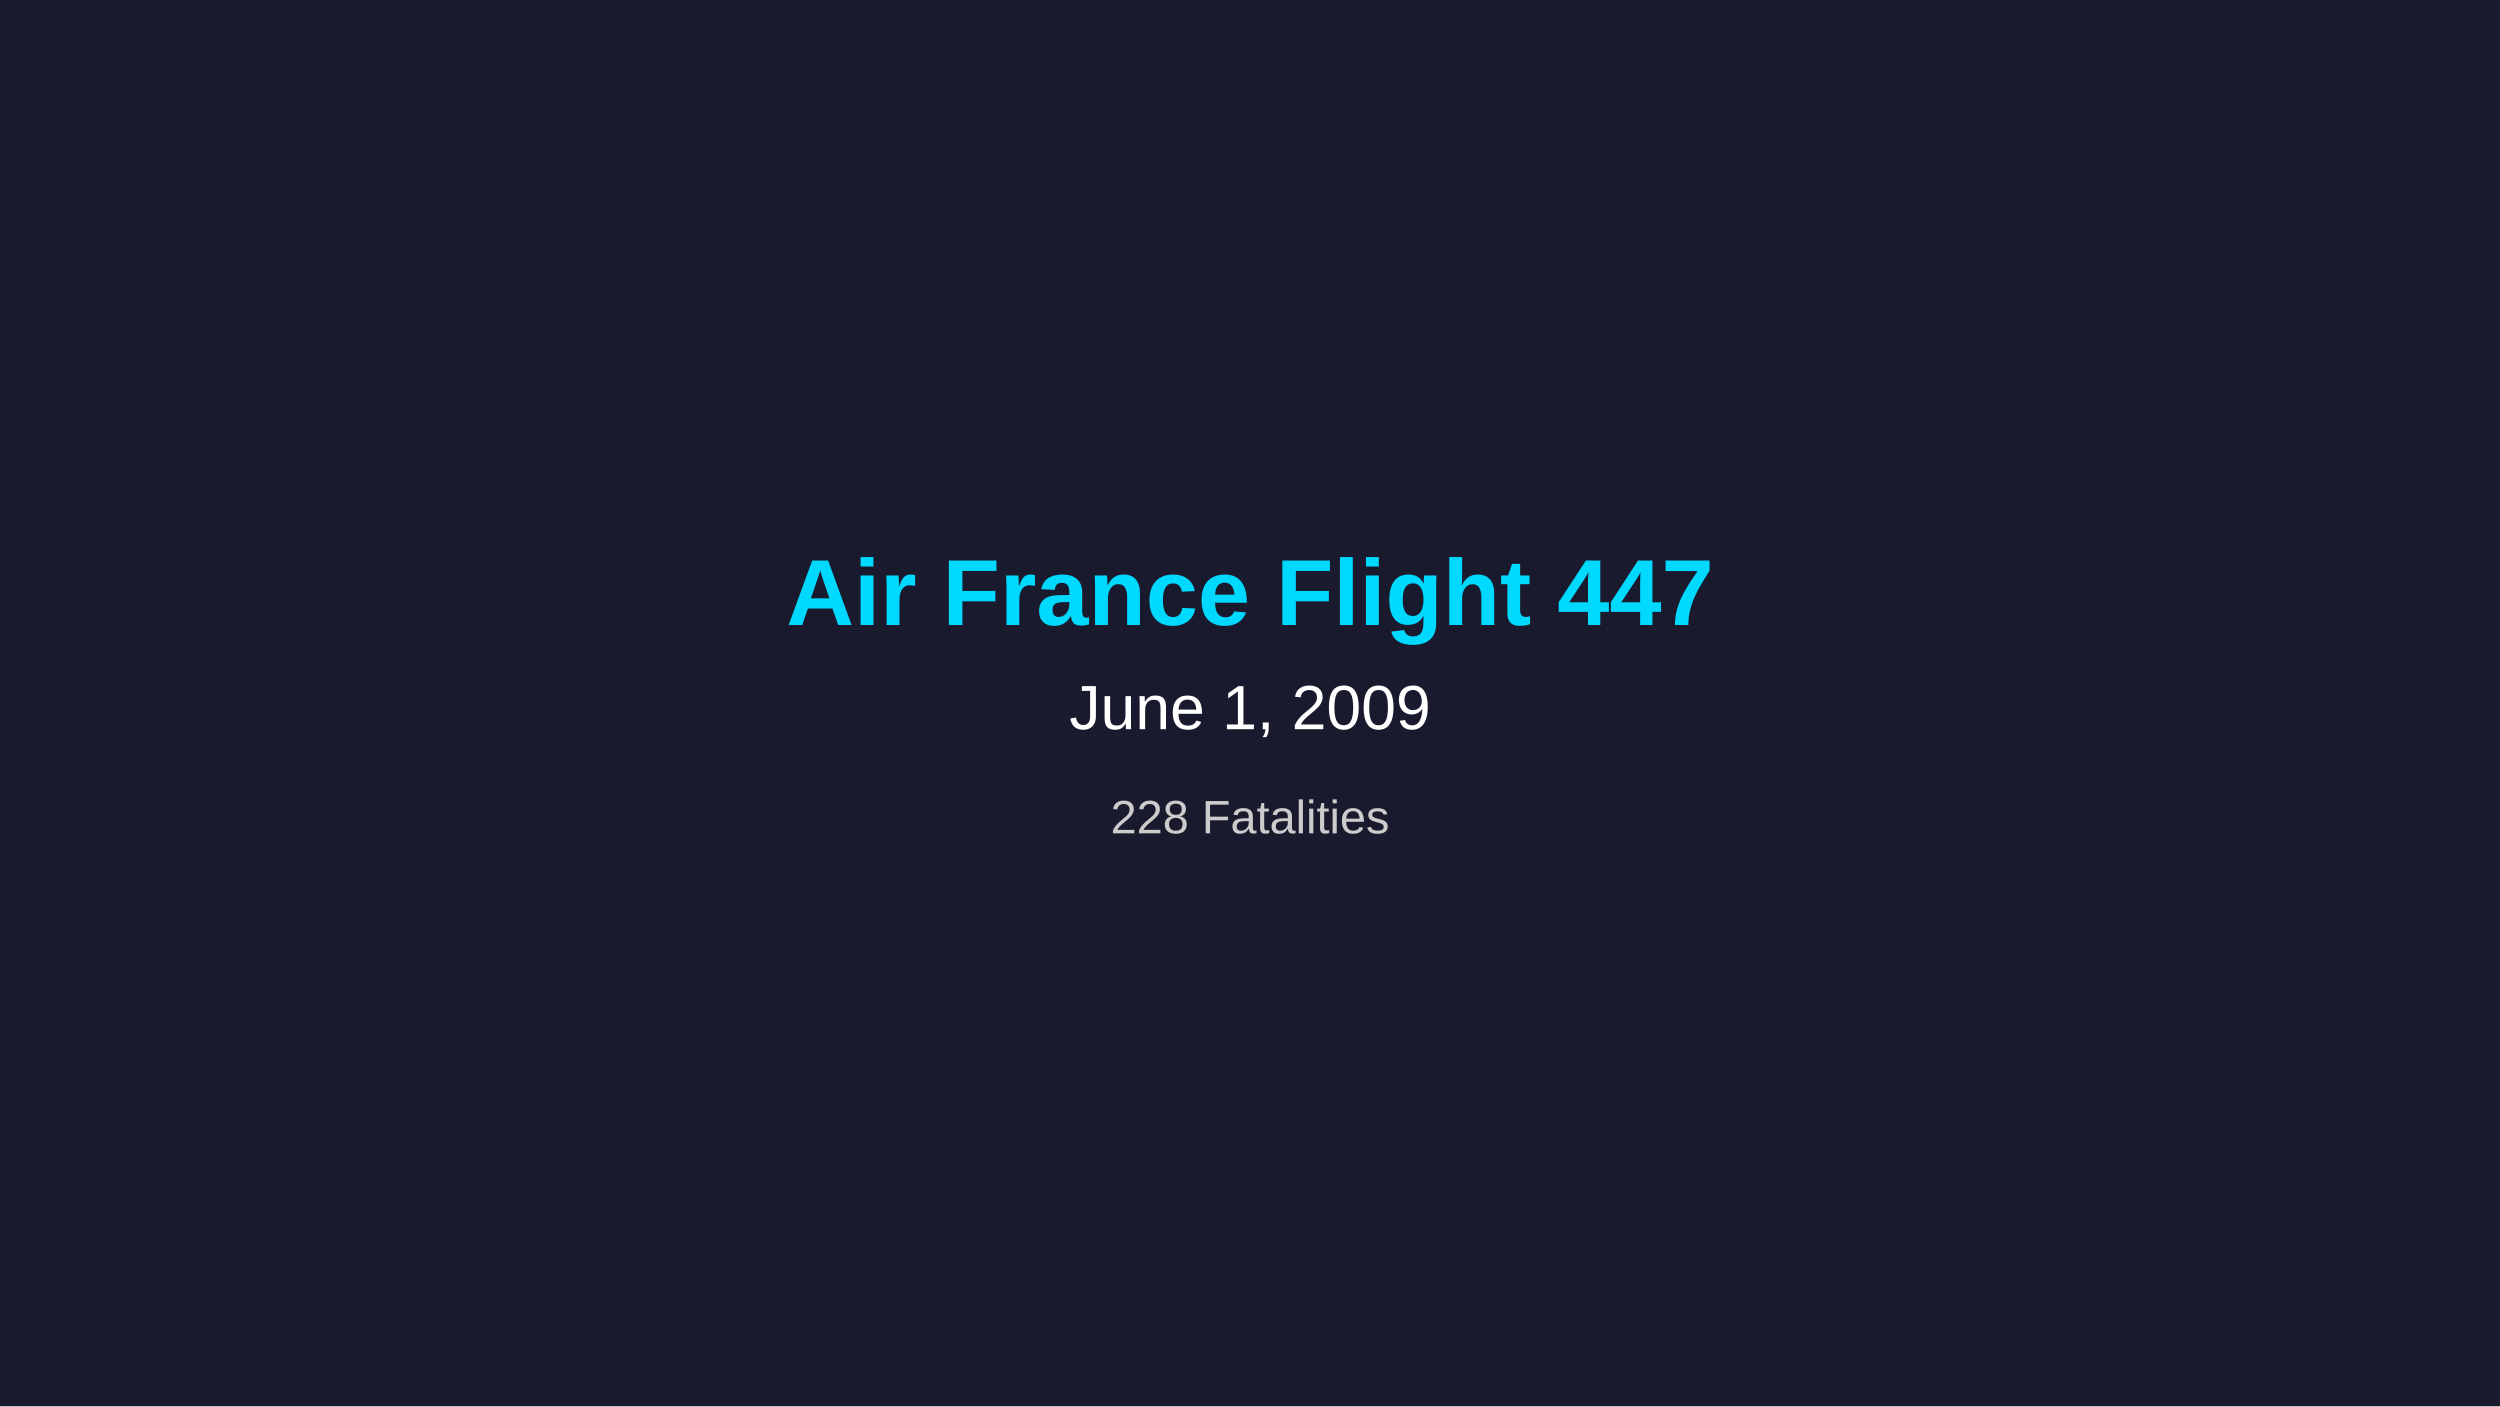
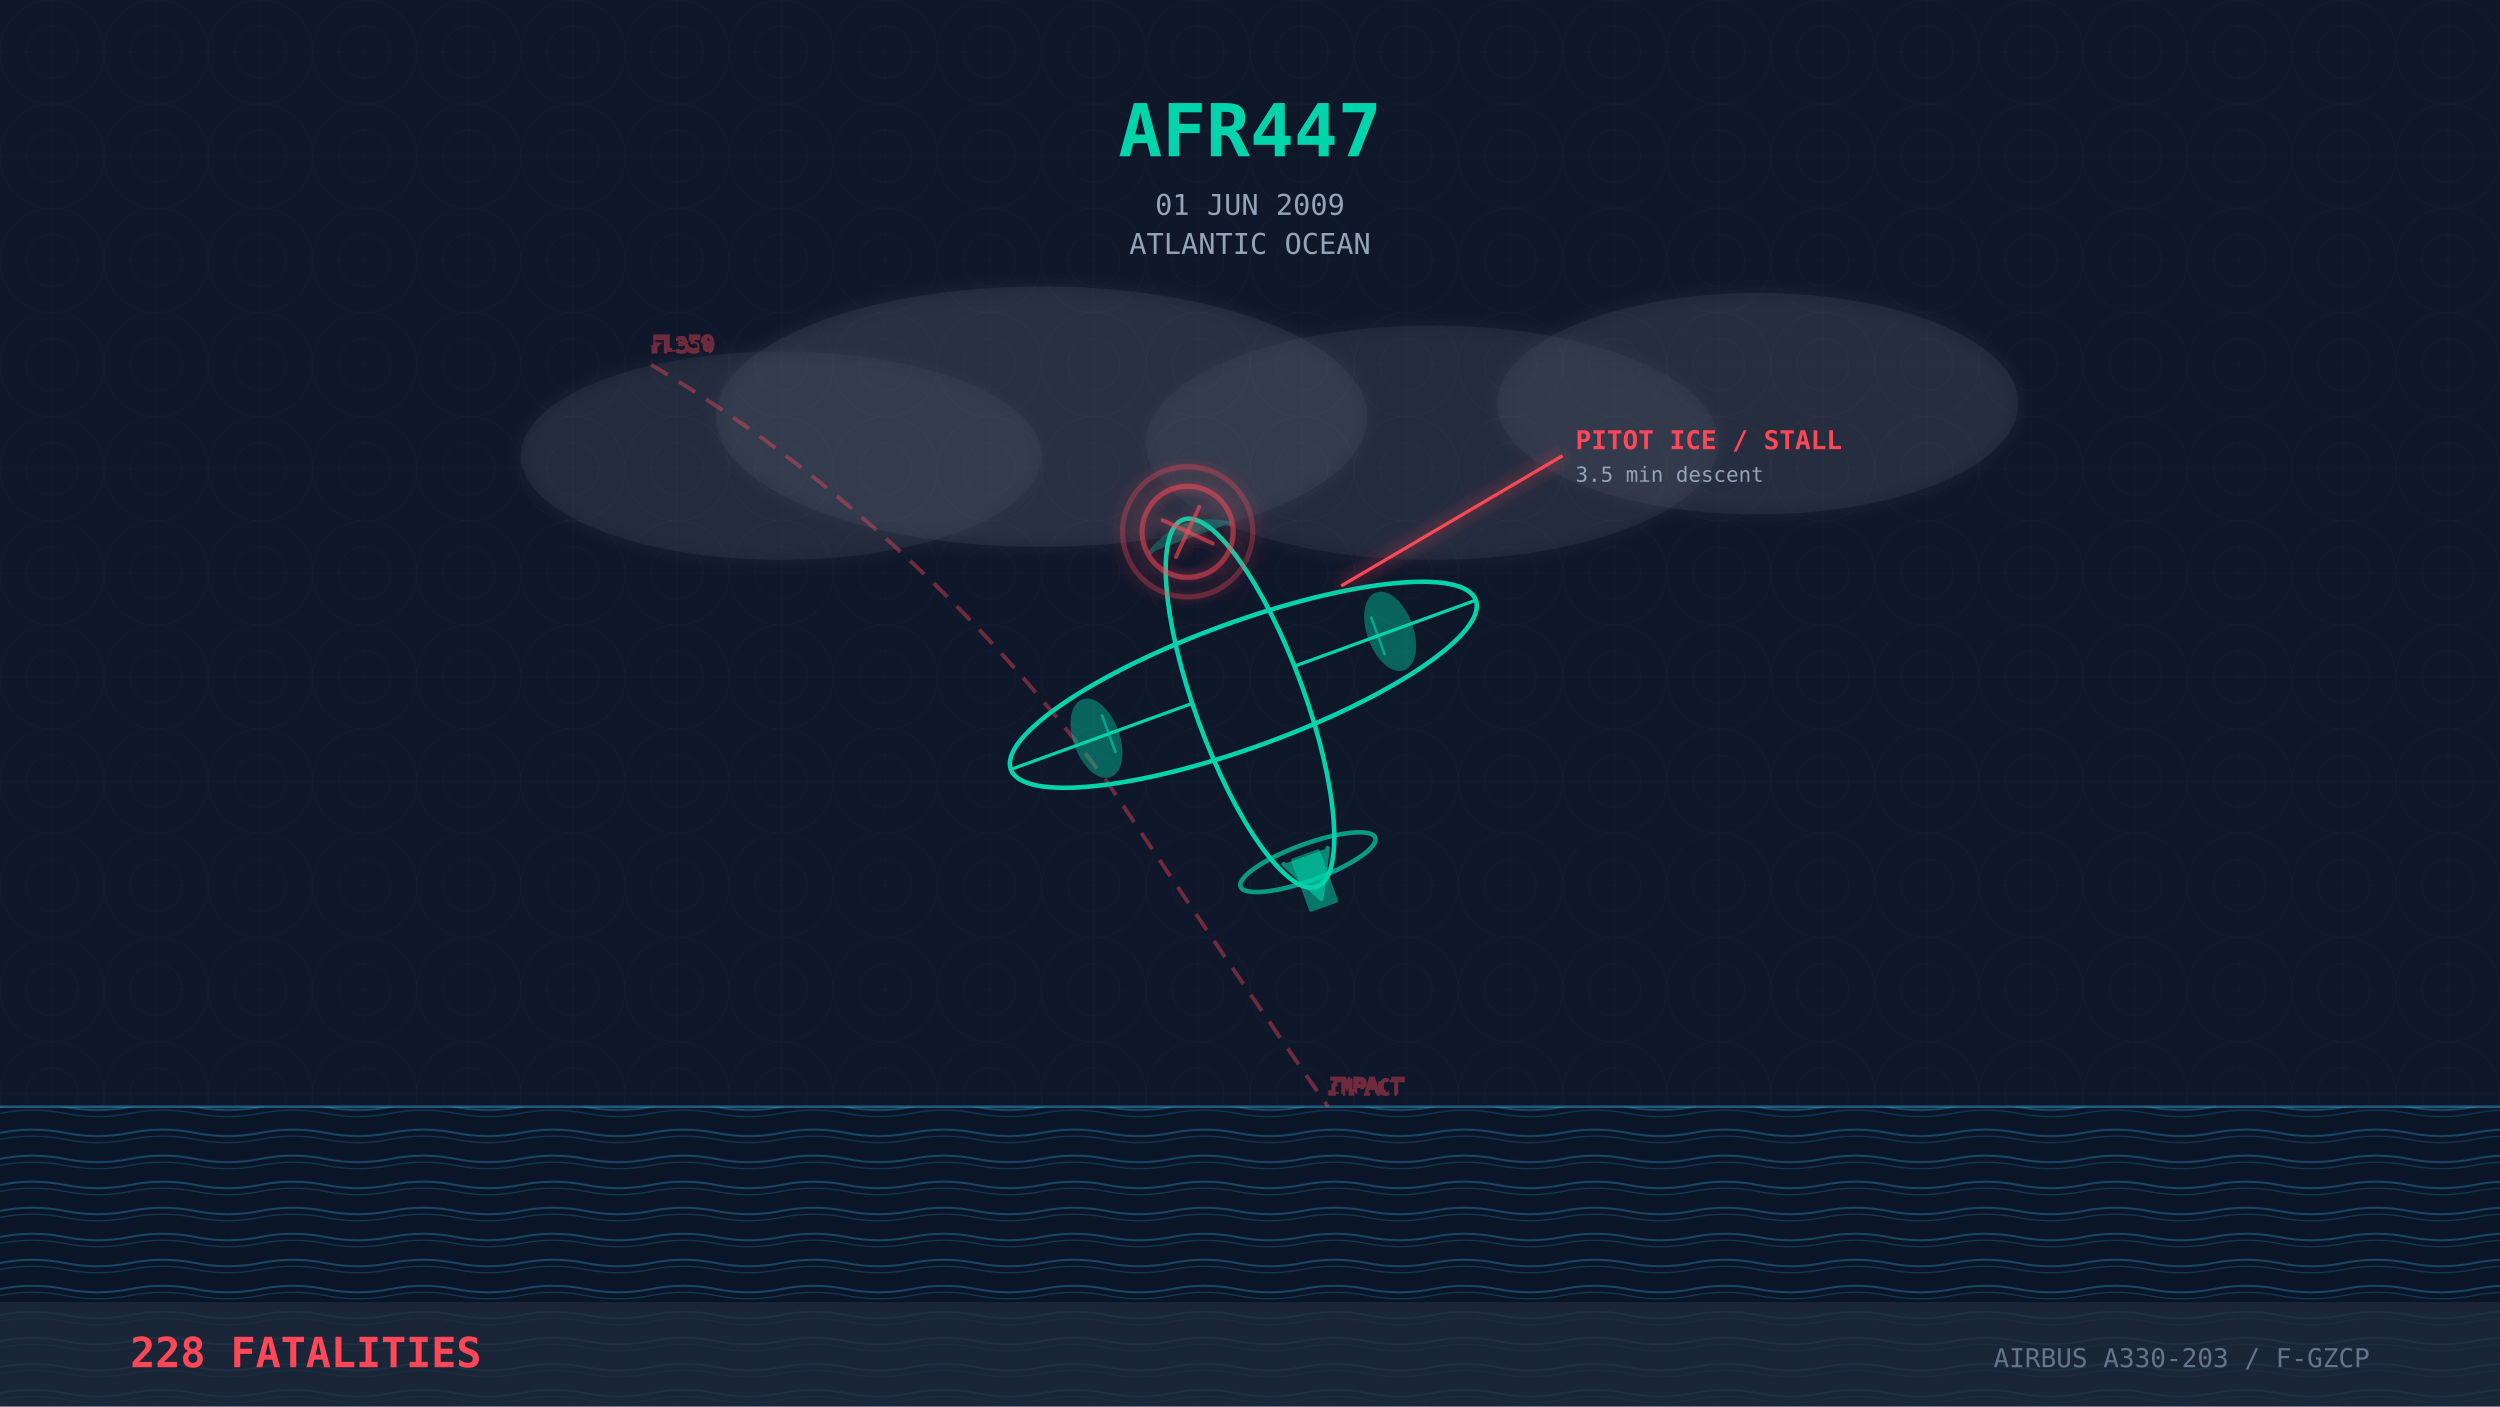
<svg xmlns="http://www.w3.org/2000/svg" width="1920" height="1080" viewBox="0 0 1920 1080">
-   <rect width="1920" height="1080" fill="#1a1a2e" />
-   <text x="960" y="480" font-family="Arial, sans-serif" font-size="72" fill="#00d9ff" text-anchor="middle" font-weight="bold">Air France Flight 447</text>
-   <text x="960" y="560" font-family="Arial, sans-serif" font-size="48" fill="#ffffff" text-anchor="middle">June 1, 2009</text>
-   <text x="960" y="640" font-family="Arial, sans-serif" font-size="36" fill="#cccccc" text-anchor="middle">228 Fatalities</text>
+   <rect width="1920" height="1080" fill="#0f172a" />
+   <defs>
+     <pattern id="radar-grid" width="80" height="80" patternUnits="userSpaceOnUse">
+       <circle cx="40" cy="40" r="40" fill="none" stroke="#1e293b" stroke-width="0.5" opacity="0.4" />
+       <circle cx="40" cy="40" r="20" fill="none" stroke="#1e293b" stroke-width="0.5" opacity="0.4" />
+       <line x1="40" y1="0" x2="40" y2="80" stroke="#1e293b" stroke-width="0.5" opacity="0.3" />
+       <line x1="0" y1="40" x2="80" y2="40" stroke="#1e293b" stroke-width="0.5" opacity="0.3" />
+     </pattern>
+     <pattern id="waves" width="100" height="20" patternUnits="userSpaceOnUse">
+       <path d="M 0,10 Q 25,5 50,10 T 100,10" stroke="#38bdf8" stroke-width="1.5" fill="none" opacity="0.3" />
+       <path d="M 0,15 Q 25,10 50,15 T 100,15" stroke="#38bdf8" stroke-width="1" fill="none" opacity="0.2" />
+     </pattern>
+     <filter id="storm-glow">
+       <feGaussianBlur stdDeviation="6" result="coloredBlur" />
+       <feMerge>
+         <feMergeNode in="coloredBlur" />
+         <feMergeNode in="SourceGraphic" />
+       </feMerge>
+     </filter>
+   </defs>
+   <rect width="1920" height="1080" fill="url(#radar-grid)" />
+   <g>
+     <rect x="0" y="850" width="1920" height="230" fill="#0a1628" />
+     <rect x="0" y="850" width="1920" height="230" fill="url(#waves)" />
+     <line x1="0" y1="850" x2="1920" y2="850" stroke="#38bdf8" stroke-width="2" opacity="0.4" />
+   </g>
+   <g opacity="0.3" filter="url(#storm-glow)">
+     <ellipse cx="600" cy="350" rx="200" ry="80" fill="#cbd5e1" opacity="0.2" />
+     <ellipse cx="800" cy="320" rx="250" ry="100" fill="#cbd5e1" opacity="0.25" />
+     <ellipse cx="1100" cy="340" rx="220" ry="90" fill="#cbd5e1" opacity="0.2" />
+     <ellipse cx="1350" cy="310" rx="200" ry="85" fill="#cbd5e1" opacity="0.22" />
+   </g>
+   <g stroke="#ff4757" stroke-width="3" fill="none" opacity="0.4" stroke-dasharray="15,10">
+     <path d="M 500,280 Q 700,400 850,600 Q 950,750 1020,850" />
+     <text x="500" y="270" font-family="monospace" font-size="16" fill="#ff4757">FL350</text>
+     <text x="1020" y="840" font-family="monospace" font-size="16" fill="#ff4757">IMPACT</text>
+   </g>
+   <g transform="translate(960, 540) rotate(-20)" stroke="#00d4aa" stroke-width="3.5" fill="none" stroke-linecap="round" stroke-linejoin="round">
+     <ellipse cx="0" cy="0" rx="42" ry="150" />
+     <path d="M -32,-135 Q 0,-155 32,-135" fill="#00d4aa" opacity="0.3" />
+     <ellipse cx="0" cy="-15" rx="190" ry="48" />
+     <line x1="-190" y1="-15" x2="-42" y2="-15" stroke-width="2.5" />
+     <line x1="190" y1="-15" x2="42" y2="-15" stroke-width="2.5" />
+     <line x1="-110" y1="-30" x2="-110" y2="0" stroke-width="2" opacity="0.6" />
+     <line x1="110" y1="-30" x2="110" y2="0" stroke-width="2" opacity="0.6" />
+     <ellipse cx="-120" cy="-15" rx="16" ry="30" fill="#00d4aa" opacity="0.4" />
+     <ellipse cx="120" cy="-15" rx="16" ry="30" fill="#00d4aa" opacity="0.4" />
+     <g stroke="#ff4757" stroke-width="4" filter="url(#storm-glow)">
+       <circle cx="0" cy="-140" r="35" fill="none" opacity="0.5" />
+       <circle cx="0" cy="-140" r="50" fill="none" opacity="0.3" />
+       <line x1="-15" y1="-155" x2="15" y2="-125" opacity="0.6" stroke-width="3" />
+       <line x1="15" y1="-155" x2="-15" y2="-125" opacity="0.6" stroke-width="3" />
+     </g>
+     <path d="M -18,125 L 0,160 L 18,125" fill="#00d4aa" opacity="0.6" />
+     <rect x="-10" y="125" width="20" height="40" fill="#00d4aa" opacity="0.5" />
+     <ellipse cx="0" cy="130" rx="55" ry="14" opacity="0.7" />
+   </g>
+   <g font-family="monospace" text-anchor="middle">
+     <text x="960" y="120" font-size="56" fill="#00d4aa" font-weight="bold">AFR447</text>
+     <text x="960" y="165" font-size="22" fill="#94a3b8">01 JUN 2009</text>
+     <text x="960" y="195" font-size="22" fill="#94a3b8">ATLANTIC OCEAN</text>
+   </g>
+   <g font-family="monospace" fill="#ff4757">
+     <line x1="1030" y1="450" x2="1200" y2="350" stroke="#ff4757" stroke-width="2.5" filter="url(#storm-glow)" />
+     <text x="1210" y="345" font-size="20" font-weight="bold">PITOT ICE / STALL</text>
+     <text x="1210" y="370" font-size="16" fill="#94a3b8">3.5 min descent</text>
+   </g>
+   <g>
+     <rect x="0" y="1000" width="1920" height="80" fill="#1e293b" opacity="0.8" />
+     <text x="100" y="1050" font-family="monospace" font-size="32" fill="#ff4757" font-weight="bold">228 FATALITIES</text>
+     <text x="1820" y="1050" font-family="monospace" font-size="20" fill="#64748b" text-anchor="end">AIRBUS A330-203 / F-GZCP</text>
+   </g>
</svg>
